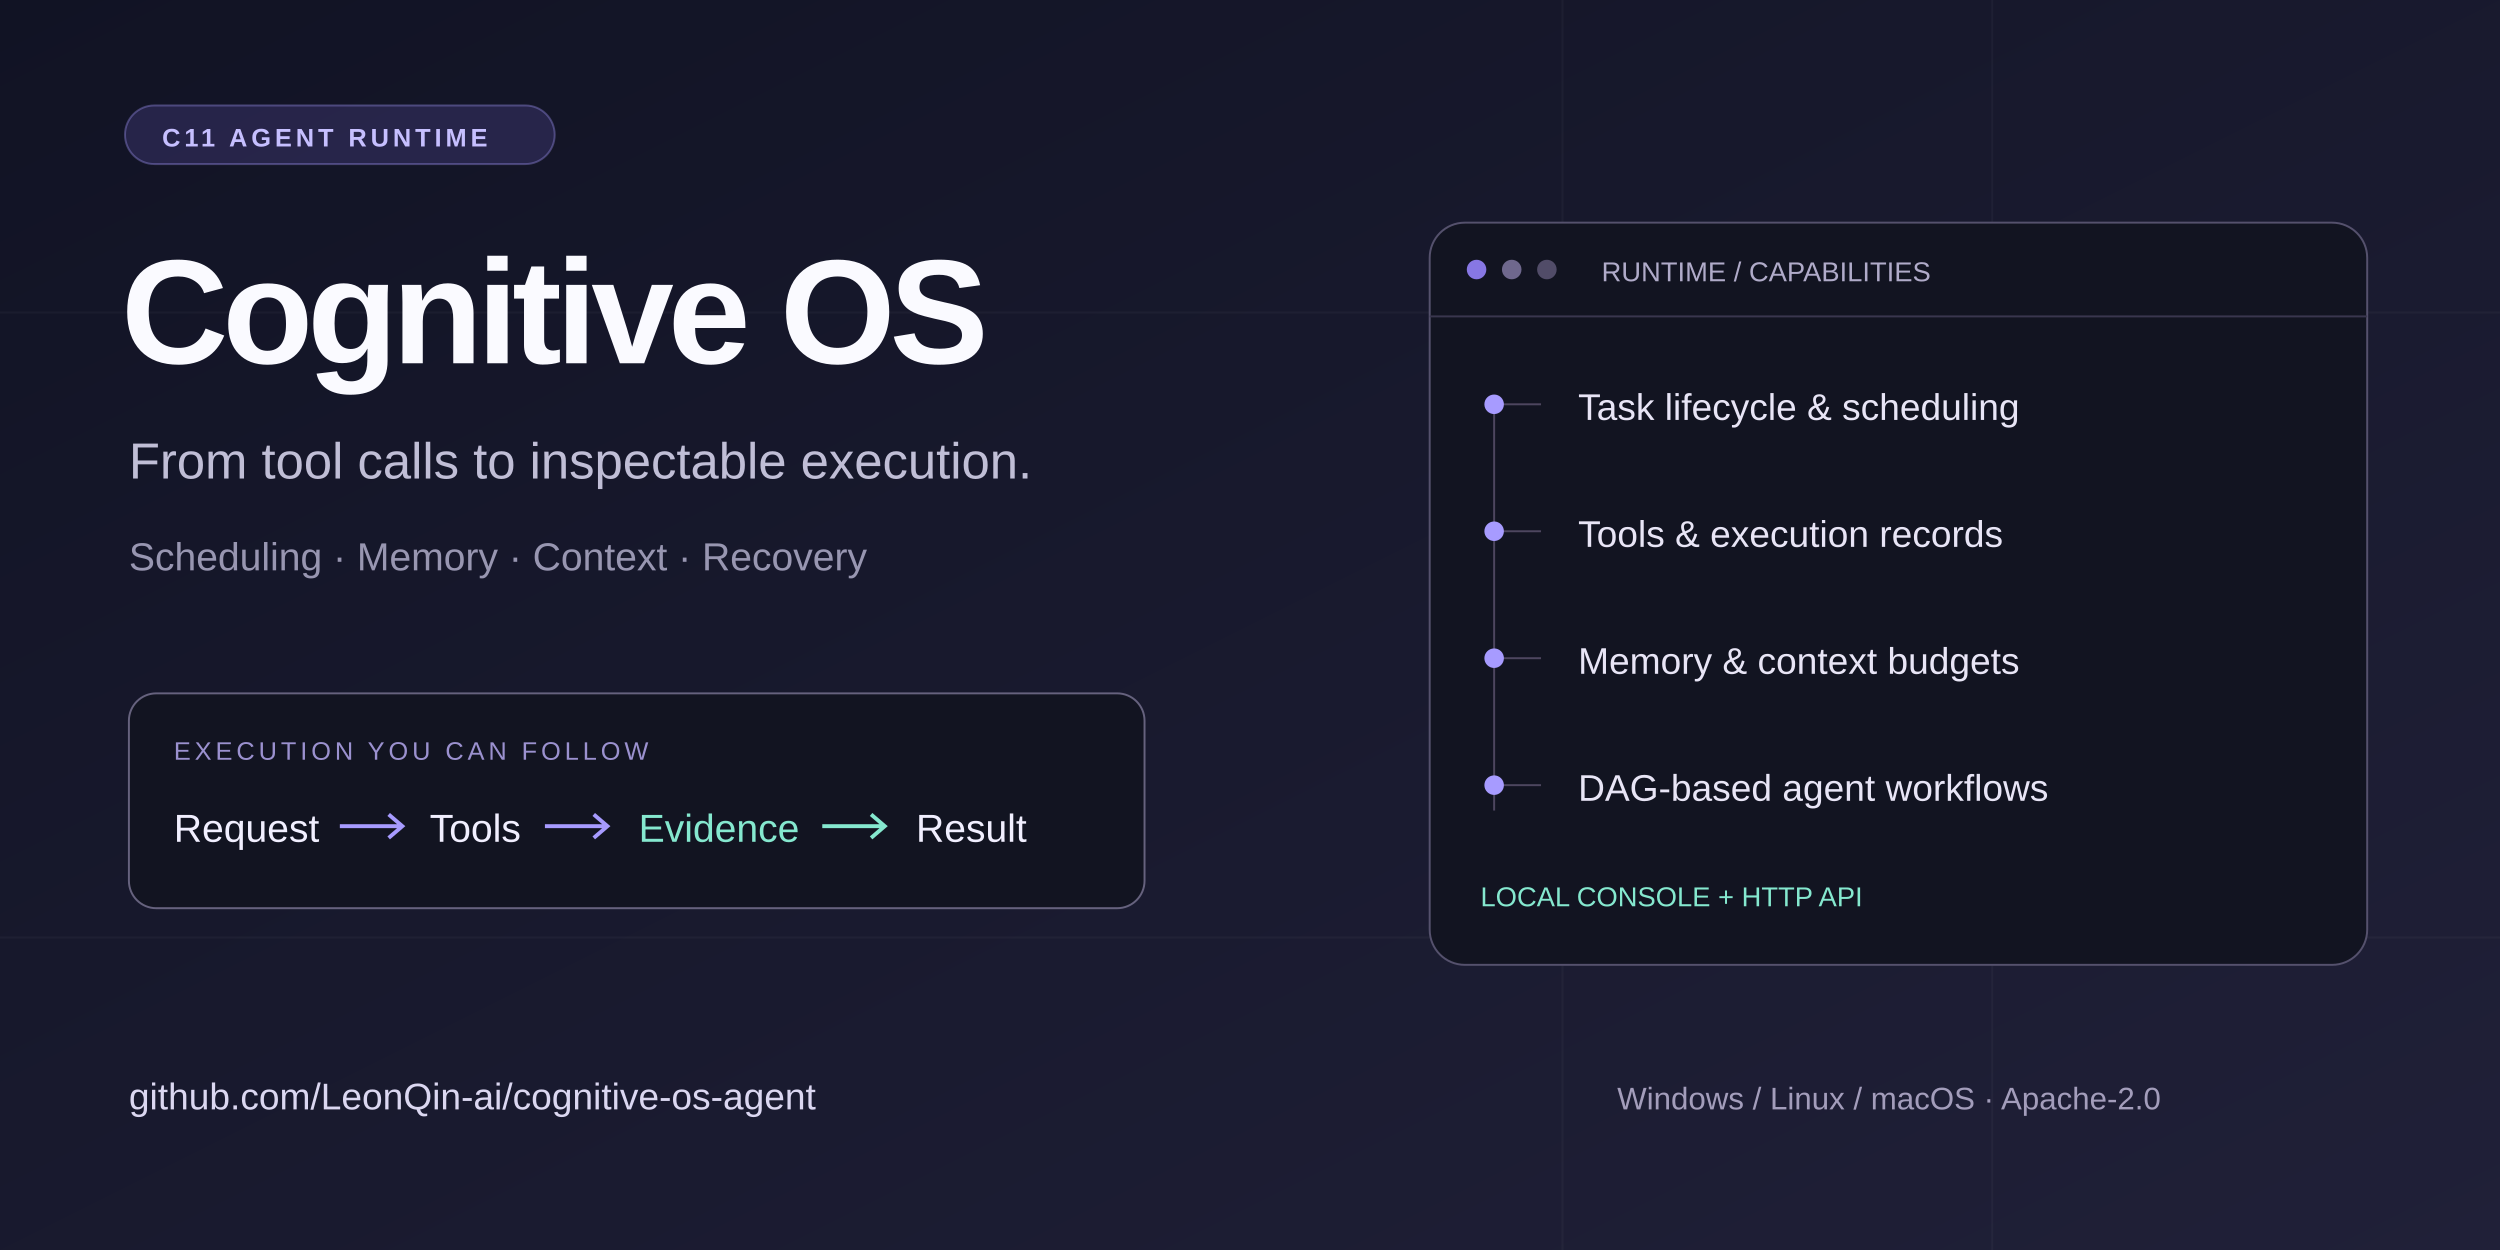
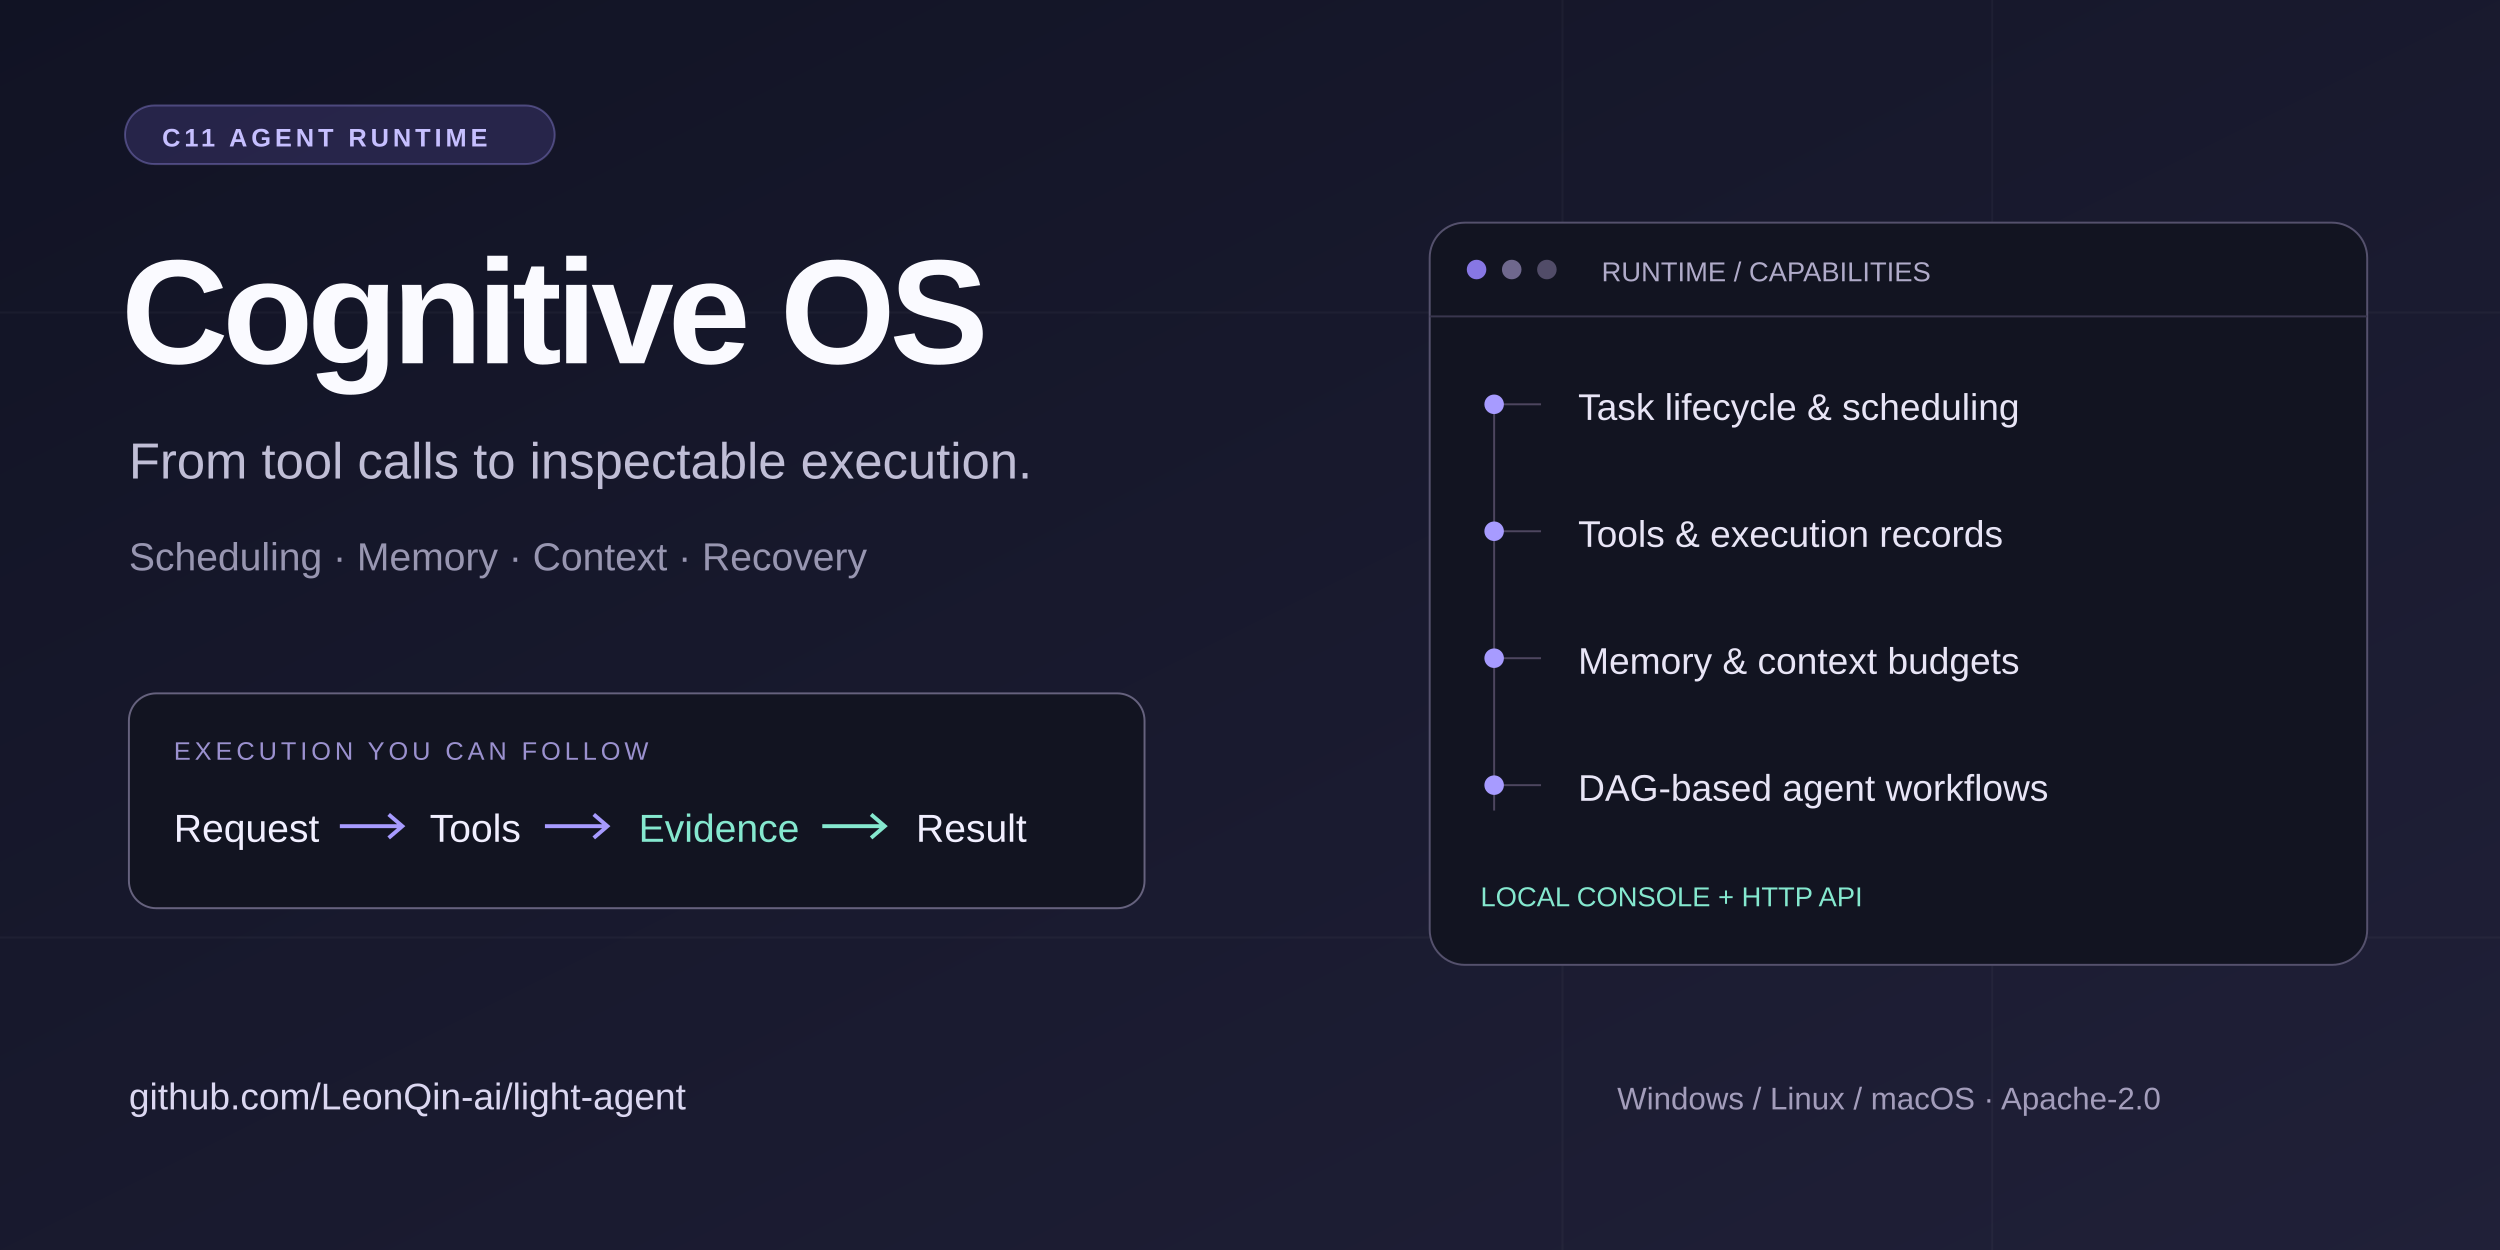
<svg xmlns="http://www.w3.org/2000/svg" width="1280" height="640" viewBox="0 0 1280 640" role="img" aria-labelledby="title desc">
  <defs>
    <linearGradient id="bg" x2="1" y2="1">
      <stop stop-color="#111324" />
      <stop offset="1" stop-color="#202038" />
    </linearGradient>
    <linearGradient id="accent">
      <stop stop-color="#a79bff" />
      <stop offset="1" stop-color="#73e0c3" />
    </linearGradient>
  </defs>
  <rect width="1280" height="640" fill="url(#bg)" />
  <path d="M800 0v640M1020 0v640M0 160h1280M0 480h1280" stroke="#ffffff" stroke-opacity=".035" />
  <rect x="64" y="54" width="220" height="30" rx="15" fill="#8272ed" fill-opacity=".18" stroke="#a79bff" stroke-opacity=".35" />
  <g font-family="Segoe UI, Arial, sans-serif">
    <text x="83" y="75" fill="#c6bfff" font-size="13" font-weight="700" letter-spacing="2">C11 AGENT RUNTIME</text>
    <text x="62" y="186" fill="#fafaff" font-size="76" font-weight="700" letter-spacing="-3">Cognitive OS</text>
    <text x="66" y="245" fill="#c0bed6" font-size="26">From tool calls to inspectable execution.</text>
    <text x="66" y="292" fill="#9896b1" font-size="20">Scheduling · Memory · Context · Recovery</text>
    <g transform="translate(66 355)">
      <rect width="520" height="110" rx="14" fill="#121421" stroke="#66627e" />
      <text x="23" y="34" fill="#9b91cf" font-size="13" letter-spacing="2">EXECUTION YOU CAN FOLLOW</text>
      <text x="23" y="76" fill="#f1efff" font-size="20">Request</text>
      <path d="M108 68h32m-7-6 7 6-7 6" fill="none" stroke="#a79bff" stroke-width="2" />
      <text x="154" y="76" fill="#f1efff" font-size="20">Tools</text>
      <path d="M213 68h32m-7-6 7 6-7 6" fill="none" stroke="#a79bff" stroke-width="2" />
      <text x="261" y="76" fill="#85e8cf" font-size="20">Evidence</text>
      <path d="M355 68h32m-7-6 7 6-7 6" fill="none" stroke="#85e8cf" stroke-width="2" />
      <text x="403" y="76" fill="#f1efff" font-size="20">Result</text>
    </g>
    <g transform="translate(732 114)">
      <rect width="480" height="380" rx="18" fill="#121421" stroke="#55516d" />
      <path d="M0 48h480" stroke="#39364e" />
      <circle cx="24" cy="24" r="5" fill="#8777e4" />
      <circle cx="42" cy="24" r="5" fill="#6f688d" />
      <circle cx="60" cy="24" r="5" fill="#514c68" />
      <text x="88" y="30" fill="#b0abc9" font-size="14">RUNTIME / CAPABILITIES</text>
      <g fill="none" stroke="#4d465f">
        <path d="M33 93v208" />
        <path d="M33 93h24M33 158h24M33 223h24M33 288h24" />
      </g>
      <g font-size="19" fill="#e8e5f6">
        <text x="76" y="101">Task lifecycle &amp; scheduling</text>
        <text x="76" y="166">Tools &amp; execution records</text>
        <text x="76" y="231">Memory &amp; context budgets</text>
        <text x="76" y="296">DAG-based agent workflows</text>
      </g>
      <g fill="#a79bff">
        <circle cx="33" cy="93" r="5" />
        <circle cx="33" cy="158" r="5" />
        <circle cx="33" cy="223" r="5" />
        <circle cx="33" cy="288" r="5" />
      </g>
      <text x="26" y="350" fill="#85e8cf" font-size="14">LOCAL CONSOLE + HTTP API</text>
    </g>
    <path d="M66 521h1146" stroke="url(#accent)" stroke-opacity=".6" />
-     <text x="66" y="568" fill="#dbd7f1" font-size="19">github.com/LeonQin-ai/cognitive-os-agent</text>
+     <text x="66" y="568" fill="#dbd7f1" font-size="19">github.com/LeonQin-ai/light-agent</text>
    <text x="828" y="568" fill="#a39dbb" font-size="16">Windows / Linux / macOS · Apache-2.0</text>
  </g>
</svg>
